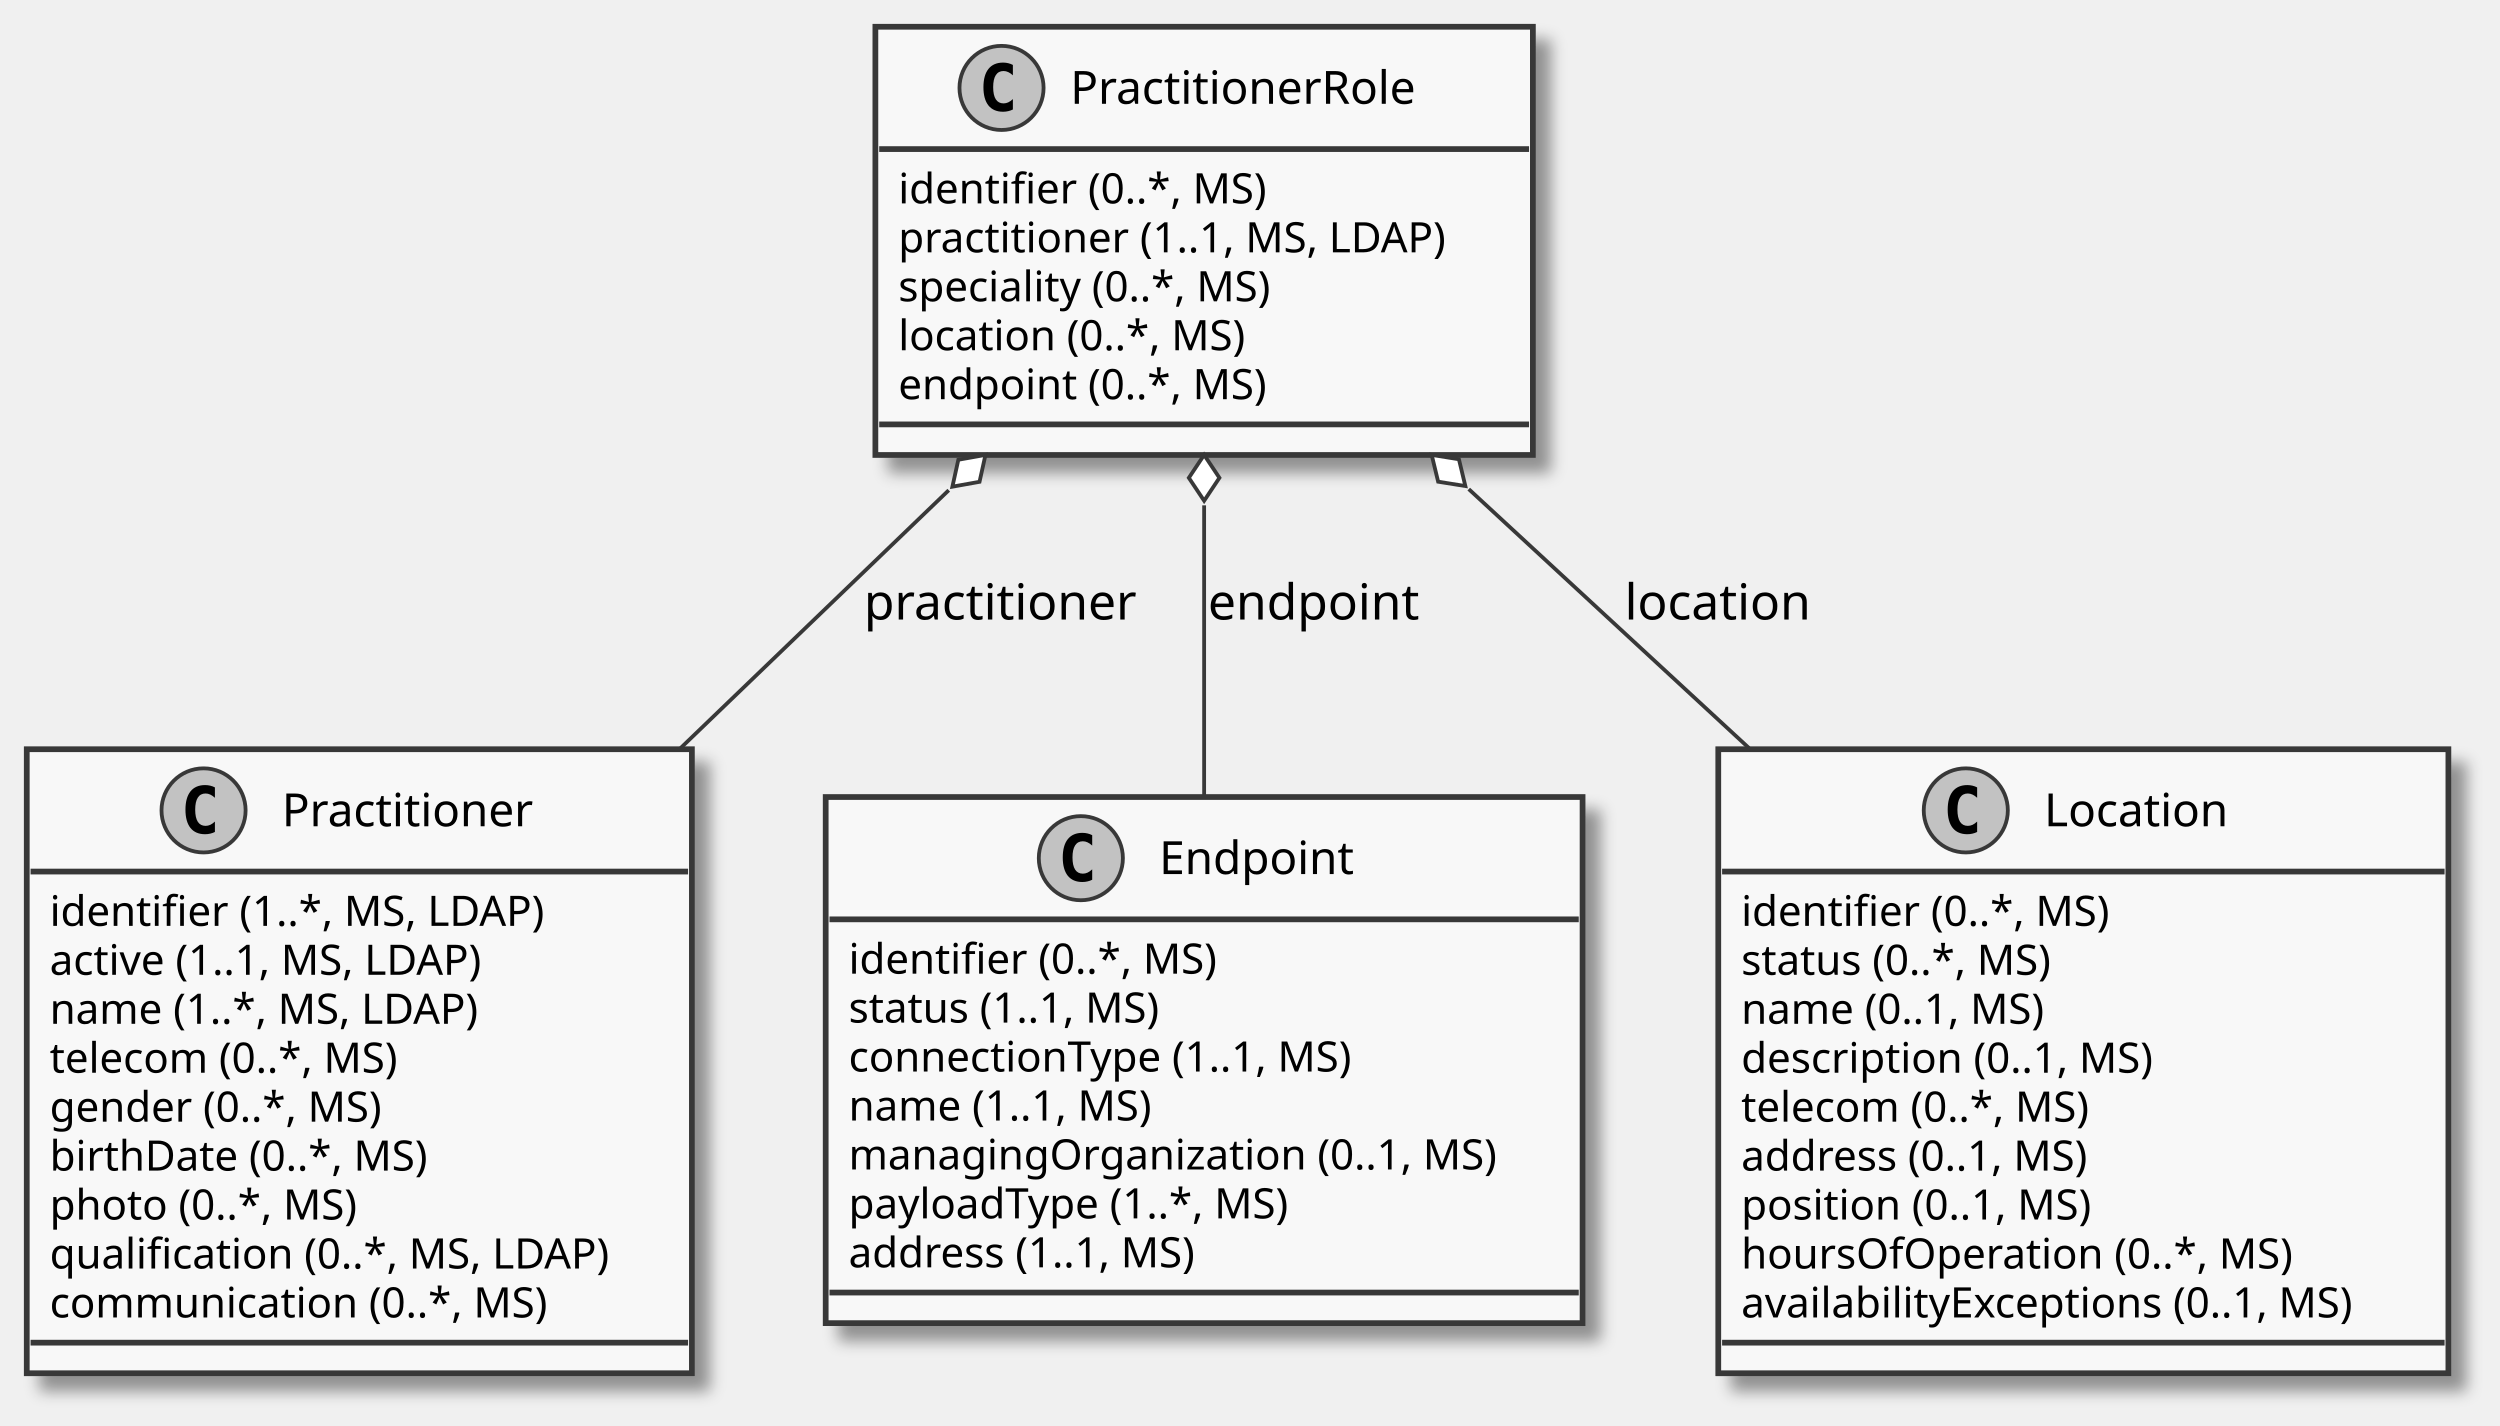
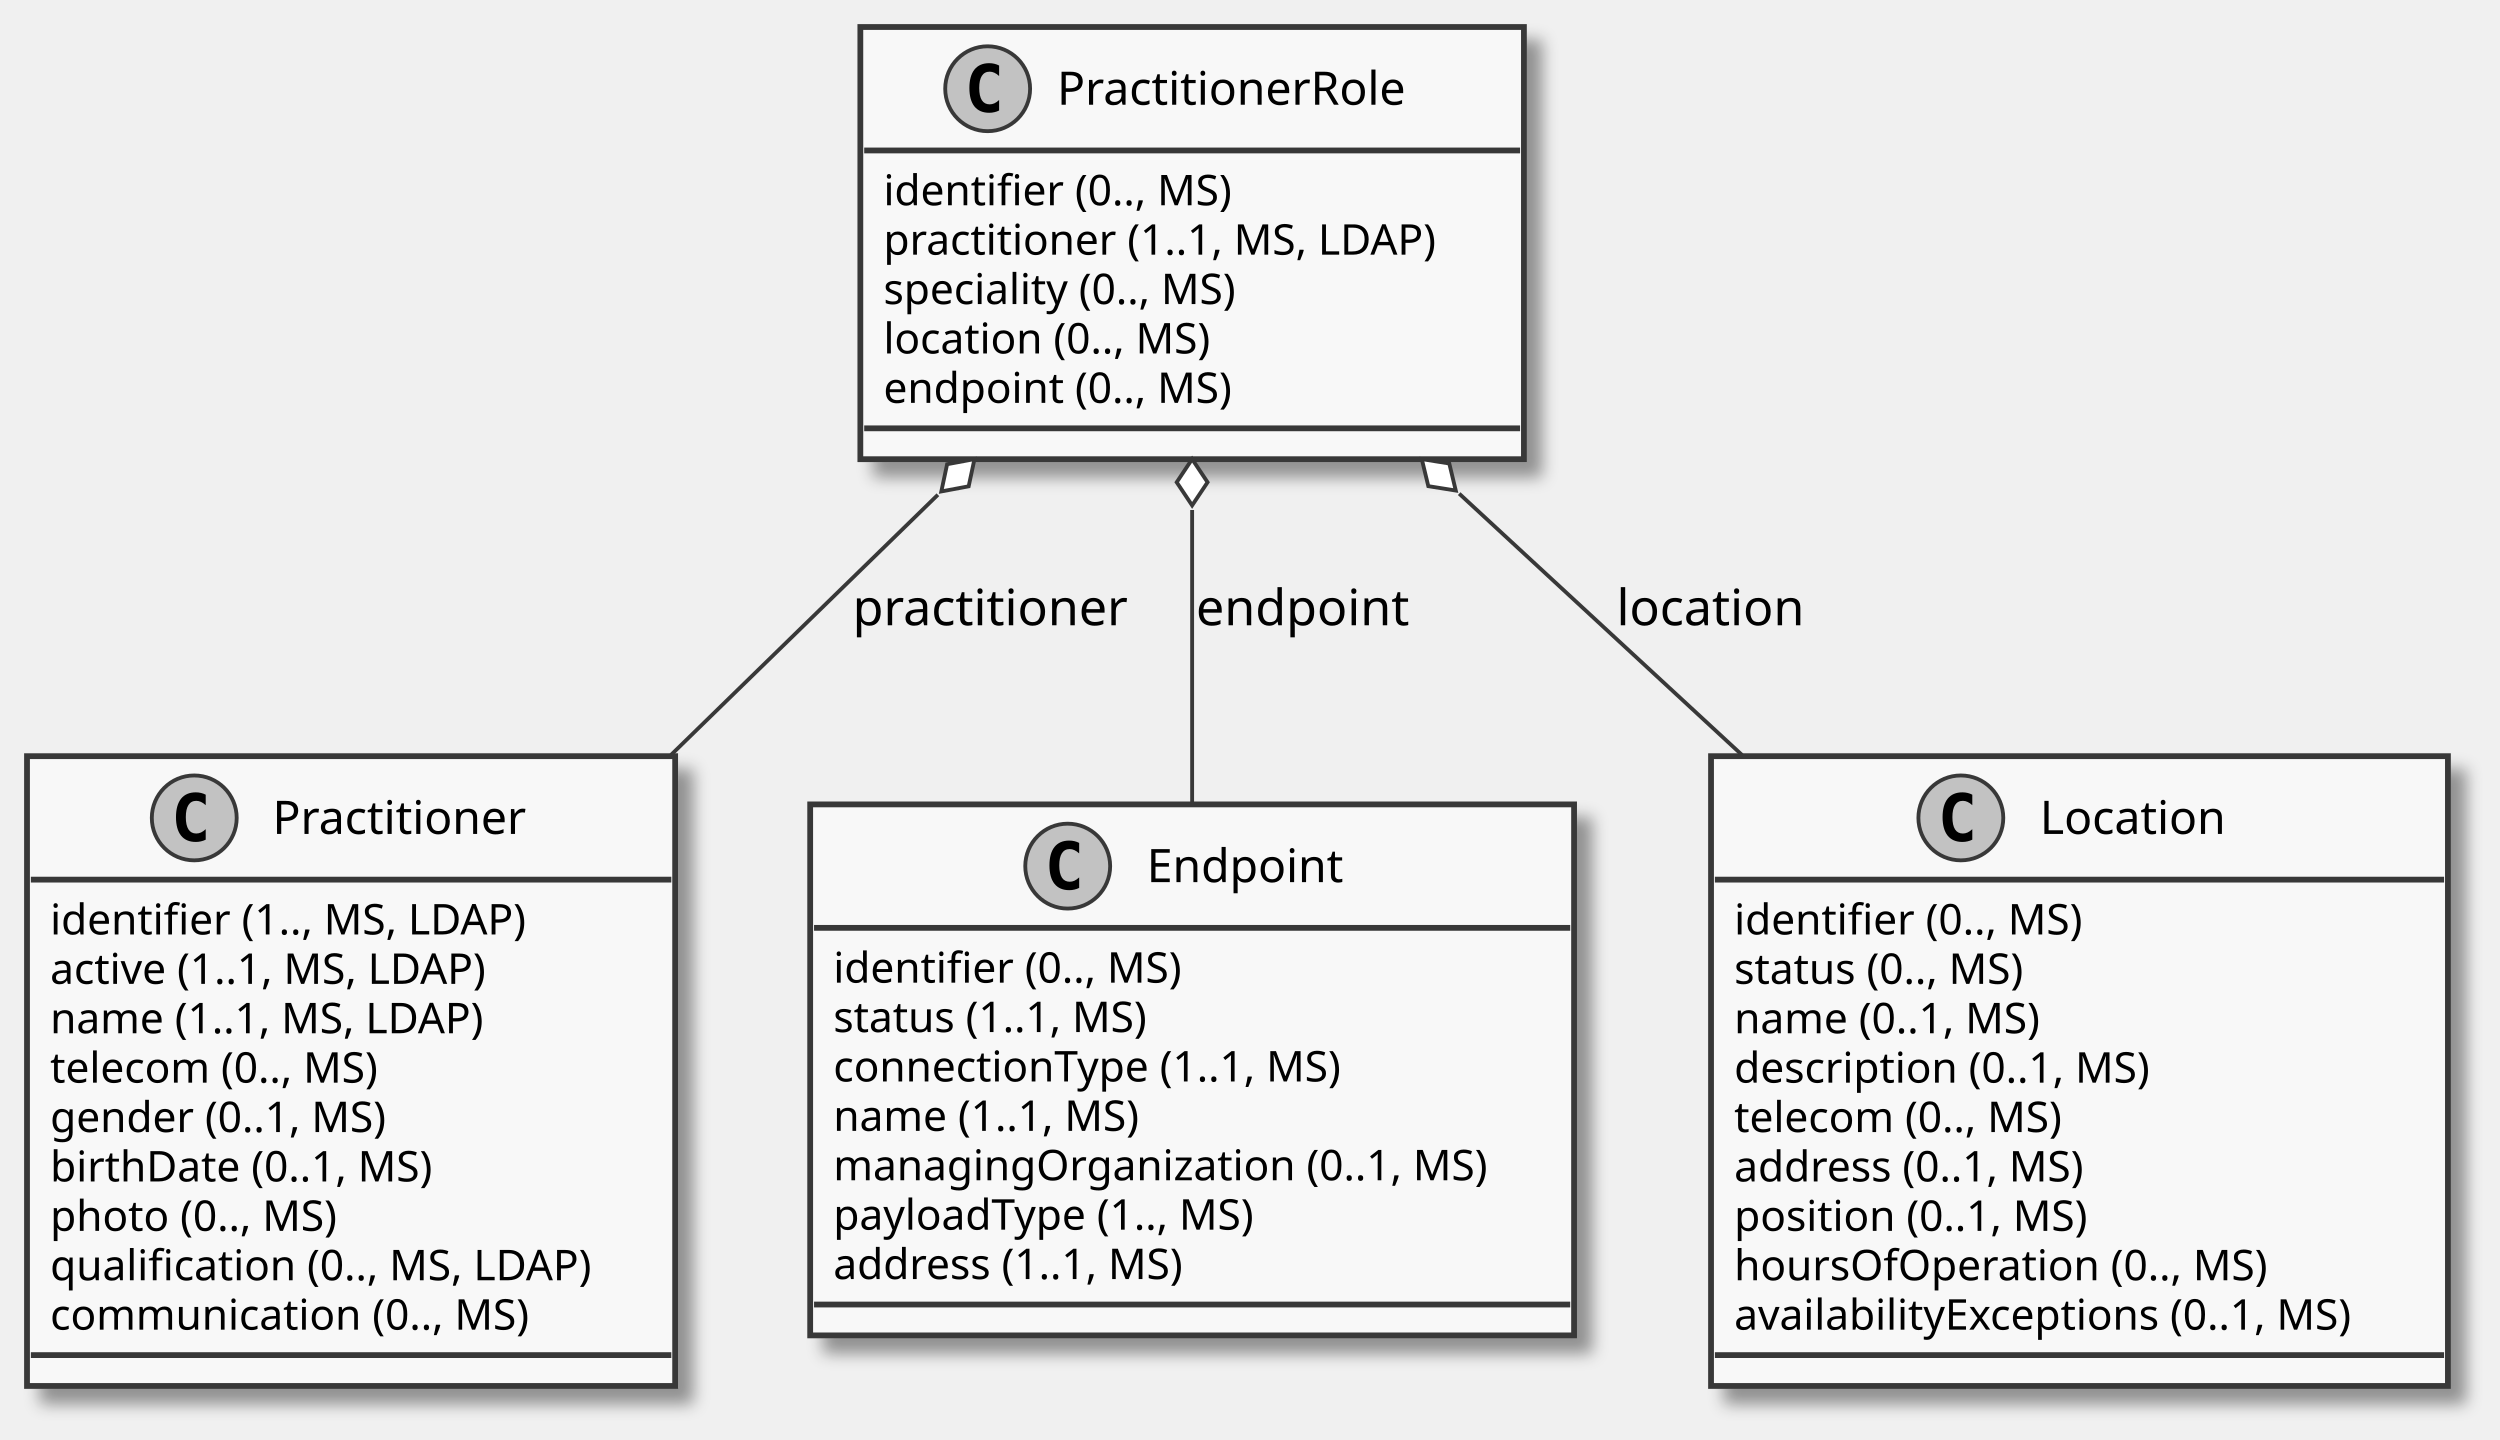
- <svg xmlns="http://www.w3.org/2000/svg" contentScriptType="application/ecmascript" contentStyleType="text/css" height="373px" preserveAspectRatio="none" style="width:654px;height:373px;background:#FFFFFF;" version="1.1" viewBox="0 0 654 373" width="654px" zoomAndPan="magnify">
+ <svg xmlns="http://www.w3.org/2000/svg" contentScriptType="application/ecmascript" contentStyleType="text/css" height="373px" preserveAspectRatio="none" style="width:648px;height:373px;background:#FFFFFF;" version="1.1" viewBox="0 0 648 373" width="648px" zoomAndPan="magnify">
  <defs>
-     <filter height="300%" id="fb6xh2ffcfyyr" width="300%" x="-1" y="-1">
+     <filter height="300%" id="ff3hclljkerwi" width="300%" x="-1" y="-1">
      <feGaussianBlur result="blurOut" stdDeviation="2.0" />
      <feColorMatrix in="blurOut" result="blurOut2" type="matrix" values="0 0 0 0 0 0 0 0 0 0 0 0 0 0 0 0 0 0 .4 0" />
      <feOffset dx="4.0" dy="4.0" in="blurOut2" result="blurOut3" />
      <feBlend in="SourceGraphic" in2="blurOut3" mode="normal" />
    </filter>
  </defs>
  <g>
-     <rect codeLine="2" fill="#F8F8F8" filter="url(#fb6xh2ffcfyyr)" height="112.023" id="PractitionerRole" style="stroke:#383838;stroke-width:1.5;" width="172" x="229" y="7" />
-     <ellipse cx="262" cy="23" fill="#C2C2C2" rx="11" ry="11" style="stroke:#383838;stroke-width:1.0;" />
-     <path d="M264.969,28.641 Q264.391,28.938 263.75,29.078 Q263.109,29.234 262.406,29.234 Q259.906,29.234 258.578,27.594 Q257.266,25.938 257.266,22.812 Q257.266,19.688 258.578,18.031 Q259.906,16.375 262.406,16.375 Q263.109,16.375 263.75,16.531 Q264.406,16.688 264.969,16.984 L264.969,19.703 Q264.344,19.125 263.75,18.859 Q263.156,18.578 262.531,18.578 Q261.188,18.578 260.5,19.656 Q259.812,20.719 259.812,22.812 Q259.812,24.906 260.5,25.984 Q261.188,27.047 262.531,27.047 Q263.156,27.047 263.75,26.781 Q264.344,26.5 264.969,25.922 L264.969,28.641 Z " fill="#000000" />
-     <text fill="#000000" font-family="sans-serif" font-size="12" lengthAdjust="spacing" textLength="100" x="280" y="27.154">PractitionerRole</text>
-     <line style="stroke:#383838;stroke-width:1.5;" x1="230" x2="400" y1="39" y2="39" />
-     <text fill="#000000" font-family="sans-serif" font-size="11" lengthAdjust="spacing" textLength="108" x="235" y="53.21">identifier (0..*, MS)</text>
-     <text fill="#000000" font-family="sans-serif" font-size="11" lengthAdjust="spacing" textLength="160" x="235" y="66.015">practitioner (1..1, MS, LDAP)</text>
-     <text fill="#000000" font-family="sans-serif" font-size="11" lengthAdjust="spacing" textLength="111" x="235" y="78.82">speciality (0..*, MS)</text>
-     <text fill="#000000" font-family="sans-serif" font-size="11" lengthAdjust="spacing" textLength="102" x="235" y="91.624">location (0..*, MS)</text>
-     <text fill="#000000" font-family="sans-serif" font-size="11" lengthAdjust="spacing" textLength="107" x="235" y="104.429">endpoint (0..*, MS)</text>
-     <line style="stroke:#383838;stroke-width:1.5;" x1="230" x2="400" y1="111.023" y2="111.023" />
-     <rect codeLine="9" fill="#F8F8F8" filter="url(#fb6xh2ffcfyyr)" height="163.242" id="Practitioner" style="stroke:#383838;stroke-width:1.5;" width="174" x="7" y="196" />
-     <ellipse cx="53.25" cy="212" fill="#C2C2C2" rx="11" ry="11" style="stroke:#383838;stroke-width:1.0;" />
-     <path d="M56.219,217.641 Q55.641,217.938 55,218.078 Q54.359,218.234 53.656,218.234 Q51.156,218.234 49.828,216.594 Q48.516,214.938 48.516,211.812 Q48.516,208.688 49.828,207.031 Q51.156,205.375 53.656,205.375 Q54.359,205.375 55,205.531 Q55.656,205.688 56.219,205.984 L56.219,208.703 Q55.594,208.125 55,207.859 Q54.406,207.578 53.781,207.578 Q52.438,207.578 51.75,208.656 Q51.062,209.719 51.062,211.812 Q51.062,213.906 51.75,214.984 Q52.438,216.047 53.781,216.047 Q54.406,216.047 55,215.781 Q55.594,215.5 56.219,214.922 L56.219,217.641 Z " fill="#000000" />
-     <text fill="#000000" font-family="sans-serif" font-size="12" lengthAdjust="spacing" textLength="73" x="73.75" y="216.154">Practitioner</text>
-     <line style="stroke:#383838;stroke-width:1.5;" x1="8" x2="180" y1="228" y2="228" />
-     <text fill="#000000" font-family="sans-serif" font-size="11" lengthAdjust="spacing" textLength="144" x="13" y="242.21">identifier (1..*, MS, LDAP)</text>
+     <rect codeLine="2" fill="#F8F8F8" filter="url(#ff3hclljkerwi)" height="112.023" id="PractitionerRole" style="stroke:#383838;stroke-width:1.5;" width="172" x="223" y="7" />
+     <ellipse cx="256" cy="23" fill="#C2C2C2" rx="11" ry="11" style="stroke:#383838;stroke-width:1.0;" />
+     <path d="M258.969,28.641 Q258.391,28.938 257.75,29.078 Q257.109,29.234 256.406,29.234 Q253.906,29.234 252.578,27.594 Q251.266,25.938 251.266,22.812 Q251.266,19.688 252.578,18.031 Q253.906,16.375 256.406,16.375 Q257.109,16.375 257.75,16.531 Q258.406,16.688 258.969,16.984 L258.969,19.703 Q258.344,19.125 257.75,18.859 Q257.156,18.578 256.531,18.578 Q255.188,18.578 254.5,19.656 Q253.812,20.719 253.812,22.812 Q253.812,24.906 254.5,25.984 Q255.188,27.047 256.531,27.047 Q257.156,27.047 257.75,26.781 Q258.344,26.5 258.969,25.922 L258.969,28.641 Z " fill="#000000" />
+     <text fill="#000000" font-family="sans-serif" font-size="12" lengthAdjust="spacing" textLength="100" x="274" y="27.154">PractitionerRole</text>
+     <line style="stroke:#383838;stroke-width:1.5;" x1="224" x2="394" y1="39" y2="39" />
+     <text fill="#000000" font-family="sans-serif" font-size="11" lengthAdjust="spacing" textLength="102" x="229" y="53.21">identifier (0.., MS)</text>
+     <text fill="#000000" font-family="sans-serif" font-size="11" lengthAdjust="spacing" textLength="160" x="229" y="66.015">practitioner (1..1, MS, LDAP)</text>
+     <text fill="#000000" font-family="sans-serif" font-size="11" lengthAdjust="spacing" textLength="105" x="229" y="78.82">speciality (0.., MS)</text>
+     <text fill="#000000" font-family="sans-serif" font-size="11" lengthAdjust="spacing" textLength="96" x="229" y="91.624">location (0.., MS)</text>
+     <text fill="#000000" font-family="sans-serif" font-size="11" lengthAdjust="spacing" textLength="101" x="229" y="104.429">endpoint (0.., MS)</text>
+     <line style="stroke:#383838;stroke-width:1.5;" x1="224" x2="394" y1="111.023" y2="111.023" />
+     <rect codeLine="9" fill="#F8F8F8" filter="url(#ff3hclljkerwi)" height="163.242" id="Practitioner" style="stroke:#383838;stroke-width:1.5;" width="168" x="7" y="196" />
+     <ellipse cx="50.35" cy="212" fill="#C2C2C2" rx="11" ry="11" style="stroke:#383838;stroke-width:1.0;" />
+     <path d="M53.319,217.641 Q52.741,217.938 52.1,218.078 Q51.459,218.234 50.756,218.234 Q48.256,218.234 46.928,216.594 Q45.616,214.938 45.616,211.812 Q45.616,208.688 46.928,207.031 Q48.256,205.375 50.756,205.375 Q51.459,205.375 52.1,205.531 Q52.756,205.688 53.319,205.984 L53.319,208.703 Q52.694,208.125 52.1,207.859 Q51.506,207.578 50.881,207.578 Q49.538,207.578 48.85,208.656 Q48.163,209.719 48.163,211.812 Q48.163,213.906 48.85,214.984 Q49.538,216.047 50.881,216.047 Q51.506,216.047 52.1,215.781 Q52.694,215.5 53.319,214.922 L53.319,217.641 Z " fill="#000000" />
+     <text fill="#000000" font-family="sans-serif" font-size="12" lengthAdjust="spacing" textLength="73" x="70.65" y="216.154">Practitioner</text>
+     <line style="stroke:#383838;stroke-width:1.5;" x1="8" x2="174" y1="228" y2="228" />
+     <text fill="#000000" font-family="sans-serif" font-size="11" lengthAdjust="spacing" textLength="138" x="13" y="242.21">identifier (1.., MS, LDAP)</text>
    <text fill="#000000" font-family="sans-serif" font-size="11" lengthAdjust="spacing" textLength="128" x="13" y="255.015">active (1..1, MS, LDAP)</text>
-     <text fill="#000000" font-family="sans-serif" font-size="11" lengthAdjust="spacing" textLength="126" x="13" y="267.82">name (1..*, MS, LDAP)</text>
-     <text fill="#000000" font-family="sans-serif" font-size="11" lengthAdjust="spacing" textLength="103" x="13" y="280.625">telecom (0..*, MS)</text>
-     <text fill="#000000" font-family="sans-serif" font-size="11" lengthAdjust="spacing" textLength="98" x="13" y="293.429">gender (0..*, MS)</text>
-     <text fill="#000000" font-family="sans-serif" font-size="11" lengthAdjust="spacing" textLength="110" x="13" y="306.234">birthDate (0..*, MS)</text>
-     <text fill="#000000" font-family="sans-serif" font-size="11" lengthAdjust="spacing" textLength="90" x="13" y="319.039">photo (0..*, MS)</text>
-     <text fill="#000000" font-family="sans-serif" font-size="11" lengthAdjust="spacing" textLength="162" x="13" y="331.843">qualification (0..*, MS, LDAP)</text>
-     <text fill="#000000" font-family="sans-serif" font-size="11" lengthAdjust="spacing" textLength="144" x="13" y="344.648">communication (0..*, MS)</text>
-     <line style="stroke:#383838;stroke-width:1.5;" x1="8" x2="180" y1="351.242" y2="351.242" />
-     <rect codeLine="20" fill="#F8F8F8" filter="url(#fb6xh2ffcfyyr)" height="137.633" id="Endpoint" style="stroke:#383838;stroke-width:1.5;" width="198" x="216" y="208.5" />
-     <ellipse cx="282.75" cy="224.5" fill="#C2C2C2" rx="11" ry="11" style="stroke:#383838;stroke-width:1.0;" />
-     <path d="M285.719,230.141 Q285.141,230.438 284.5,230.578 Q283.859,230.734 283.156,230.734 Q280.656,230.734 279.328,229.094 Q278.016,227.438 278.016,224.312 Q278.016,221.188 279.328,219.531 Q280.656,217.875 283.156,217.875 Q283.859,217.875 284.5,218.031 Q285.156,218.188 285.719,218.484 L285.719,221.203 Q285.094,220.625 284.5,220.359 Q283.906,220.078 283.281,220.078 Q281.938,220.078 281.25,221.156 Q280.562,222.219 280.562,224.312 Q280.562,226.406 281.25,227.484 Q281.938,228.547 283.281,228.547 Q283.906,228.547 284.5,228.281 Q285.094,228 285.719,227.422 L285.719,230.141 Z " fill="#000000" />
-     <text fill="#000000" font-family="sans-serif" font-size="12" lengthAdjust="spacing" textLength="56" x="303.25" y="228.654">Endpoint</text>
-     <line style="stroke:#383838;stroke-width:1.5;" x1="217" x2="413" y1="240.5" y2="240.5" />
-     <text fill="#000000" font-family="sans-serif" font-size="11" lengthAdjust="spacing" textLength="108" x="222" y="254.71">identifier (0..*, MS)</text>
-     <text fill="#000000" font-family="sans-serif" font-size="11" lengthAdjust="spacing" textLength="95" x="222" y="267.515">status (1..1, MS)</text>
-     <text fill="#000000" font-family="sans-serif" font-size="11" lengthAdjust="spacing" textLength="147" x="222" y="280.32">connectionType (1..1, MS)</text>
-     <text fill="#000000" font-family="sans-serif" font-size="11" lengthAdjust="spacing" textLength="91" x="222" y="293.125">name (1..1, MS)</text>
-     <text fill="#000000" font-family="sans-serif" font-size="11" lengthAdjust="spacing" textLength="186" x="222" y="305.929">managingOrganization (0..1, MS)</text>
-     <text fill="#000000" font-family="sans-serif" font-size="11" lengthAdjust="spacing" textLength="129" x="222" y="318.734">payloadType (1..*, MS)</text>
-     <text fill="#000000" font-family="sans-serif" font-size="11" lengthAdjust="spacing" textLength="106" x="222" y="331.539">address (1..1, MS)</text>
-     <line style="stroke:#383838;stroke-width:1.5;" x1="217" x2="413" y1="338.133" y2="338.133" />
-     <rect codeLine="29" fill="#F8F8F8" filter="url(#fb6xh2ffcfyyr)" height="163.242" id="Location" style="stroke:#383838;stroke-width:1.5;" width="191" x="449.5" y="196" />
-     <ellipse cx="514.25" cy="212" fill="#C2C2C2" rx="11" ry="11" style="stroke:#383838;stroke-width:1.0;" />
-     <path d="M517.219,217.641 Q516.641,217.938 516,218.078 Q515.359,218.234 514.656,218.234 Q512.156,218.234 510.828,216.594 Q509.516,214.938 509.516,211.812 Q509.516,208.688 510.828,207.031 Q512.156,205.375 514.656,205.375 Q515.359,205.375 516,205.531 Q516.656,205.688 517.219,205.984 L517.219,208.703 Q516.594,208.125 516,207.859 Q515.406,207.578 514.781,207.578 Q513.438,207.578 512.75,208.656 Q512.062,209.719 512.062,211.812 Q512.062,213.906 512.75,214.984 Q513.438,216.047 514.781,216.047 Q515.406,216.047 516,215.781 Q516.594,215.5 517.219,214.922 L517.219,217.641 Z " fill="#000000" />
-     <text fill="#000000" font-family="sans-serif" font-size="12" lengthAdjust="spacing" textLength="53" x="534.75" y="216.154">Location</text>
-     <line style="stroke:#383838;stroke-width:1.5;" x1="450.5" x2="639.5" y1="228" y2="228" />
-     <text fill="#000000" font-family="sans-serif" font-size="11" lengthAdjust="spacing" textLength="108" x="455.5" y="242.21">identifier (0..*, MS)</text>
-     <text fill="#000000" font-family="sans-serif" font-size="11" lengthAdjust="spacing" textLength="94" x="455.5" y="255.015">status (0..*, MS)</text>
-     <text fill="#000000" font-family="sans-serif" font-size="11" lengthAdjust="spacing" textLength="91" x="455.5" y="267.82">name (0..1, MS)</text>
-     <text fill="#000000" font-family="sans-serif" font-size="11" lengthAdjust="spacing" textLength="122" x="455.5" y="280.625">description (0..1, MS)</text>
-     <text fill="#000000" font-family="sans-serif" font-size="11" lengthAdjust="spacing" textLength="103" x="455.5" y="293.429">telecom (0..*, MS)</text>
-     <text fill="#000000" font-family="sans-serif" font-size="11" lengthAdjust="spacing" textLength="106" x="455.5" y="306.234">address (0..1, MS)</text>
-     <text fill="#000000" font-family="sans-serif" font-size="11" lengthAdjust="spacing" textLength="104" x="455.5" y="319.039">position (0..1, MS)</text>
-     <text fill="#000000" font-family="sans-serif" font-size="11" lengthAdjust="spacing" textLength="160" x="455.5" y="331.843">hoursOfOperation (0..*, MS)</text>
-     <text fill="#000000" font-family="sans-serif" font-size="11" lengthAdjust="spacing" textLength="179" x="455.5" y="344.648">availabilityExceptions (0..1, MS)</text>
-     <line style="stroke:#383838;stroke-width:1.5;" x1="450.5" x2="639.5" y1="351.242" y2="351.242" />
-     <path codeLine="41" d="M248.19,128.24 C226.11,149.48 201.24,173.38 178.04,195.7 " fill="none" id="PractitionerRole-backto-Practitioner" style="stroke:#383838;stroke-width:1.0;" />
-     <polygon fill="#FFFFFF" points="257.8,119,250.702,120.271,249.145,127.312,256.243,126.041,257.8,119" style="stroke:#383838;stroke-width:1.0;" />
-     <text fill="#000000" font-family="sans-serif" font-size="13" lengthAdjust="spacing" textLength="73" x="226" y="162.067">practitioner</text>
-     <path codeLine="42" d="M315,132.19 C315,156.58 315,184.05 315,208.43 " fill="none" id="PractitionerRole-backto-Endpoint" style="stroke:#383838;stroke-width:1.0;" />
-     <polygon fill="#FFFFFF" points="315,119,311,125,315,131,319,125,315,119" style="stroke:#383838;stroke-width:1.0;" />
-     <text fill="#000000" font-family="sans-serif" font-size="13" lengthAdjust="spacing" textLength="56" x="316" y="162.067">endpoint</text>
-     <path codeLine="43" d="M384.22,127.95 C407.28,149.26 433.28,173.28 457.54,195.7 " fill="none" id="PractitionerRole-backto-Location" style="stroke:#383838;stroke-width:1.0;" />
-     <polygon fill="#FFFFFF" points="374.53,119,376.218,126.011,383.339,127.149,381.651,120.138,374.53,119" style="stroke:#383838;stroke-width:1.0;" />
-     <text fill="#000000" font-family="sans-serif" font-size="13" lengthAdjust="spacing" textLength="50" x="425" y="162.067">location</text>
+     <text fill="#000000" font-family="sans-serif" font-size="11" lengthAdjust="spacing" textLength="127" x="13" y="267.82">name (1..1, MS, LDAP)</text>
+     <text fill="#000000" font-family="sans-serif" font-size="11" lengthAdjust="spacing" textLength="97" x="13" y="280.625">telecom (0.., MS)</text>
+     <text fill="#000000" font-family="sans-serif" font-size="11" lengthAdjust="spacing" textLength="99" x="13" y="293.429">gender (0..1, MS)</text>
+     <text fill="#000000" font-family="sans-serif" font-size="11" lengthAdjust="spacing" textLength="111" x="13" y="306.234">birthDate (0..1, MS)</text>
+     <text fill="#000000" font-family="sans-serif" font-size="11" lengthAdjust="spacing" textLength="84" x="13" y="319.039">photo (0.., MS)</text>
+     <text fill="#000000" font-family="sans-serif" font-size="11" lengthAdjust="spacing" textLength="156" x="13" y="331.843">qualification (0.., MS, LDAP)</text>
+     <text fill="#000000" font-family="sans-serif" font-size="11" lengthAdjust="spacing" textLength="138" x="13" y="344.648">communication (0.., MS)</text>
+     <line style="stroke:#383838;stroke-width:1.5;" x1="8" x2="174" y1="351.242" y2="351.242" />
+     <rect codeLine="20" fill="#F8F8F8" filter="url(#ff3hclljkerwi)" height="137.633" id="Endpoint" style="stroke:#383838;stroke-width:1.5;" width="198" x="210" y="208.5" />
+     <ellipse cx="276.75" cy="224.5" fill="#C2C2C2" rx="11" ry="11" style="stroke:#383838;stroke-width:1.0;" />
+     <path d="M279.719,230.141 Q279.141,230.438 278.5,230.578 Q277.859,230.734 277.156,230.734 Q274.656,230.734 273.328,229.094 Q272.016,227.438 272.016,224.312 Q272.016,221.188 273.328,219.531 Q274.656,217.875 277.156,217.875 Q277.859,217.875 278.5,218.031 Q279.156,218.188 279.719,218.484 L279.719,221.203 Q279.094,220.625 278.5,220.359 Q277.906,220.078 277.281,220.078 Q275.938,220.078 275.25,221.156 Q274.562,222.219 274.562,224.312 Q274.562,226.406 275.25,227.484 Q275.938,228.547 277.281,228.547 Q277.906,228.547 278.5,228.281 Q279.094,228 279.719,227.422 L279.719,230.141 Z " fill="#000000" />
+     <text fill="#000000" font-family="sans-serif" font-size="12" lengthAdjust="spacing" textLength="56" x="297.25" y="228.654">Endpoint</text>
+     <line style="stroke:#383838;stroke-width:1.5;" x1="211" x2="407" y1="240.5" y2="240.5" />
+     <text fill="#000000" font-family="sans-serif" font-size="11" lengthAdjust="spacing" textLength="102" x="216" y="254.71">identifier (0.., MS)</text>
+     <text fill="#000000" font-family="sans-serif" font-size="11" lengthAdjust="spacing" textLength="95" x="216" y="267.515">status (1..1, MS)</text>
+     <text fill="#000000" font-family="sans-serif" font-size="11" lengthAdjust="spacing" textLength="147" x="216" y="280.32">connectionType (1..1, MS)</text>
+     <text fill="#000000" font-family="sans-serif" font-size="11" lengthAdjust="spacing" textLength="91" x="216" y="293.125">name (1..1, MS)</text>
+     <text fill="#000000" font-family="sans-serif" font-size="11" lengthAdjust="spacing" textLength="186" x="216" y="305.929">managingOrganization (0..1, MS)</text>
+     <text fill="#000000" font-family="sans-serif" font-size="11" lengthAdjust="spacing" textLength="123" x="216" y="318.734">payloadType (1.., MS)</text>
+     <text fill="#000000" font-family="sans-serif" font-size="11" lengthAdjust="spacing" textLength="106" x="216" y="331.539">address (1..1, MS)</text>
+     <line style="stroke:#383838;stroke-width:1.5;" x1="211" x2="407" y1="338.133" y2="338.133" />
+     <rect codeLine="29" fill="#F8F8F8" filter="url(#ff3hclljkerwi)" height="163.242" id="Location" style="stroke:#383838;stroke-width:1.5;" width="191" x="443.5" y="196" />
+     <ellipse cx="508.25" cy="212" fill="#C2C2C2" rx="11" ry="11" style="stroke:#383838;stroke-width:1.0;" />
+     <path d="M511.219,217.641 Q510.641,217.938 510,218.078 Q509.359,218.234 508.656,218.234 Q506.156,218.234 504.828,216.594 Q503.516,214.938 503.516,211.812 Q503.516,208.688 504.828,207.031 Q506.156,205.375 508.656,205.375 Q509.359,205.375 510,205.531 Q510.656,205.688 511.219,205.984 L511.219,208.703 Q510.594,208.125 510,207.859 Q509.406,207.578 508.781,207.578 Q507.438,207.578 506.75,208.656 Q506.062,209.719 506.062,211.812 Q506.062,213.906 506.75,214.984 Q507.438,216.047 508.781,216.047 Q509.406,216.047 510,215.781 Q510.594,215.5 511.219,214.922 L511.219,217.641 Z " fill="#000000" />
+     <text fill="#000000" font-family="sans-serif" font-size="12" lengthAdjust="spacing" textLength="53" x="528.75" y="216.154">Location</text>
+     <line style="stroke:#383838;stroke-width:1.5;" x1="444.5" x2="633.5" y1="228" y2="228" />
+     <text fill="#000000" font-family="sans-serif" font-size="11" lengthAdjust="spacing" textLength="102" x="449.5" y="242.21">identifier (0.., MS)</text>
+     <text fill="#000000" font-family="sans-serif" font-size="11" lengthAdjust="spacing" textLength="88" x="449.5" y="255.015">status (0.., MS)</text>
+     <text fill="#000000" font-family="sans-serif" font-size="11" lengthAdjust="spacing" textLength="91" x="449.5" y="267.82">name (0..1, MS)</text>
+     <text fill="#000000" font-family="sans-serif" font-size="11" lengthAdjust="spacing" textLength="122" x="449.5" y="280.625">description (0..1, MS)</text>
+     <text fill="#000000" font-family="sans-serif" font-size="11" lengthAdjust="spacing" textLength="97" x="449.5" y="293.429">telecom (0.., MS)</text>
+     <text fill="#000000" font-family="sans-serif" font-size="11" lengthAdjust="spacing" textLength="106" x="449.5" y="306.234">address (0..1, MS)</text>
+     <text fill="#000000" font-family="sans-serif" font-size="11" lengthAdjust="spacing" textLength="104" x="449.5" y="319.039">position (0..1, MS)</text>
+     <text fill="#000000" font-family="sans-serif" font-size="11" lengthAdjust="spacing" textLength="154" x="449.5" y="331.843">hoursOfOperation (0.., MS)</text>
+     <text fill="#000000" font-family="sans-serif" font-size="11" lengthAdjust="spacing" textLength="179" x="449.5" y="344.648">availabilityExceptions (0..1, MS)</text>
+     <line style="stroke:#383838;stroke-width:1.5;" x1="444.5" x2="633.5" y1="351.242" y2="351.242" />
+     <path codeLine="41" d="M243.1,128.24 C221.31,149.48 196.79,173.38 173.9,195.7 " fill="none" id="PractitionerRole-backto-Practitioner" style="stroke:#383838;stroke-width:1.0;" />
+     <polygon fill="#FFFFFF" points="252.58,119,245.492,120.326,243.99,127.379,251.078,126.053,252.58,119" style="stroke:#383838;stroke-width:1.0;" />
+     <text fill="#000000" font-family="sans-serif" font-size="13" lengthAdjust="spacing" textLength="73" x="221" y="162.067">practitioner</text>
+     <path codeLine="42" d="M309,132.19 C309,156.58 309,184.05 309,208.43 " fill="none" id="PractitionerRole-backto-Endpoint" style="stroke:#383838;stroke-width:1.0;" />
+     <polygon fill="#FFFFFF" points="309,119,305,125,309,131,313,125,309,119" style="stroke:#383838;stroke-width:1.0;" />
+     <text fill="#000000" font-family="sans-serif" font-size="13" lengthAdjust="spacing" textLength="56" x="310" y="162.067">endpoint</text>
+     <path codeLine="43" d="M378.22,127.95 C401.28,149.26 427.28,173.28 451.54,195.7 " fill="none" id="PractitionerRole-backto-Location" style="stroke:#383838;stroke-width:1.0;" />
+     <polygon fill="#FFFFFF" points="368.53,119,370.218,126.011,377.339,127.149,375.651,120.138,368.53,119" style="stroke:#383838;stroke-width:1.0;" />
+     <text fill="#000000" font-family="sans-serif" font-size="13" lengthAdjust="spacing" textLength="50" x="419" y="162.067">location</text>
  </g>
</svg>
